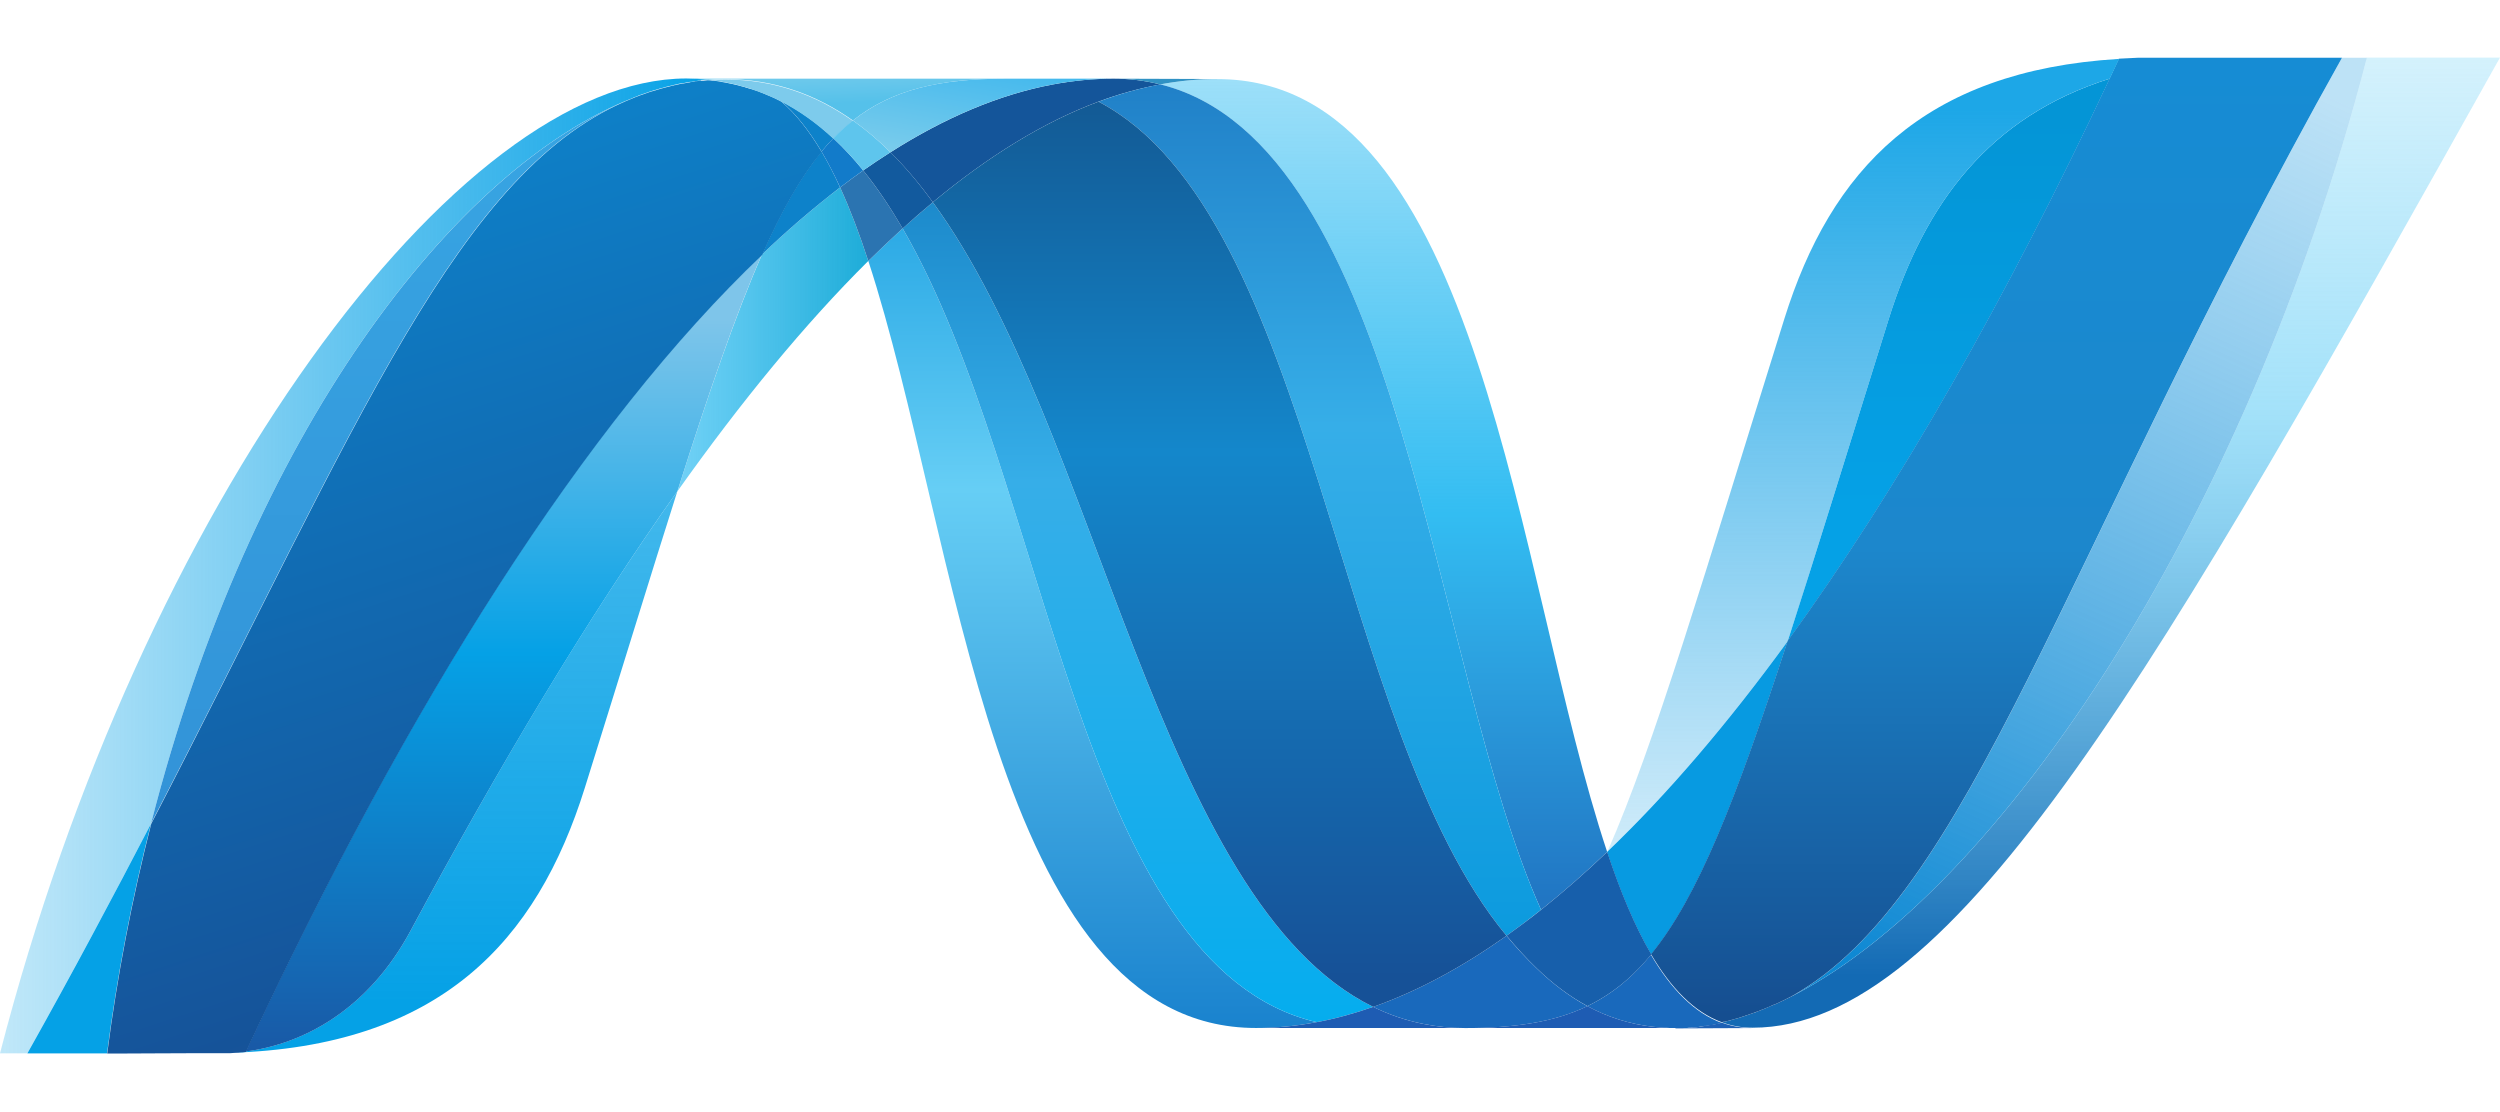
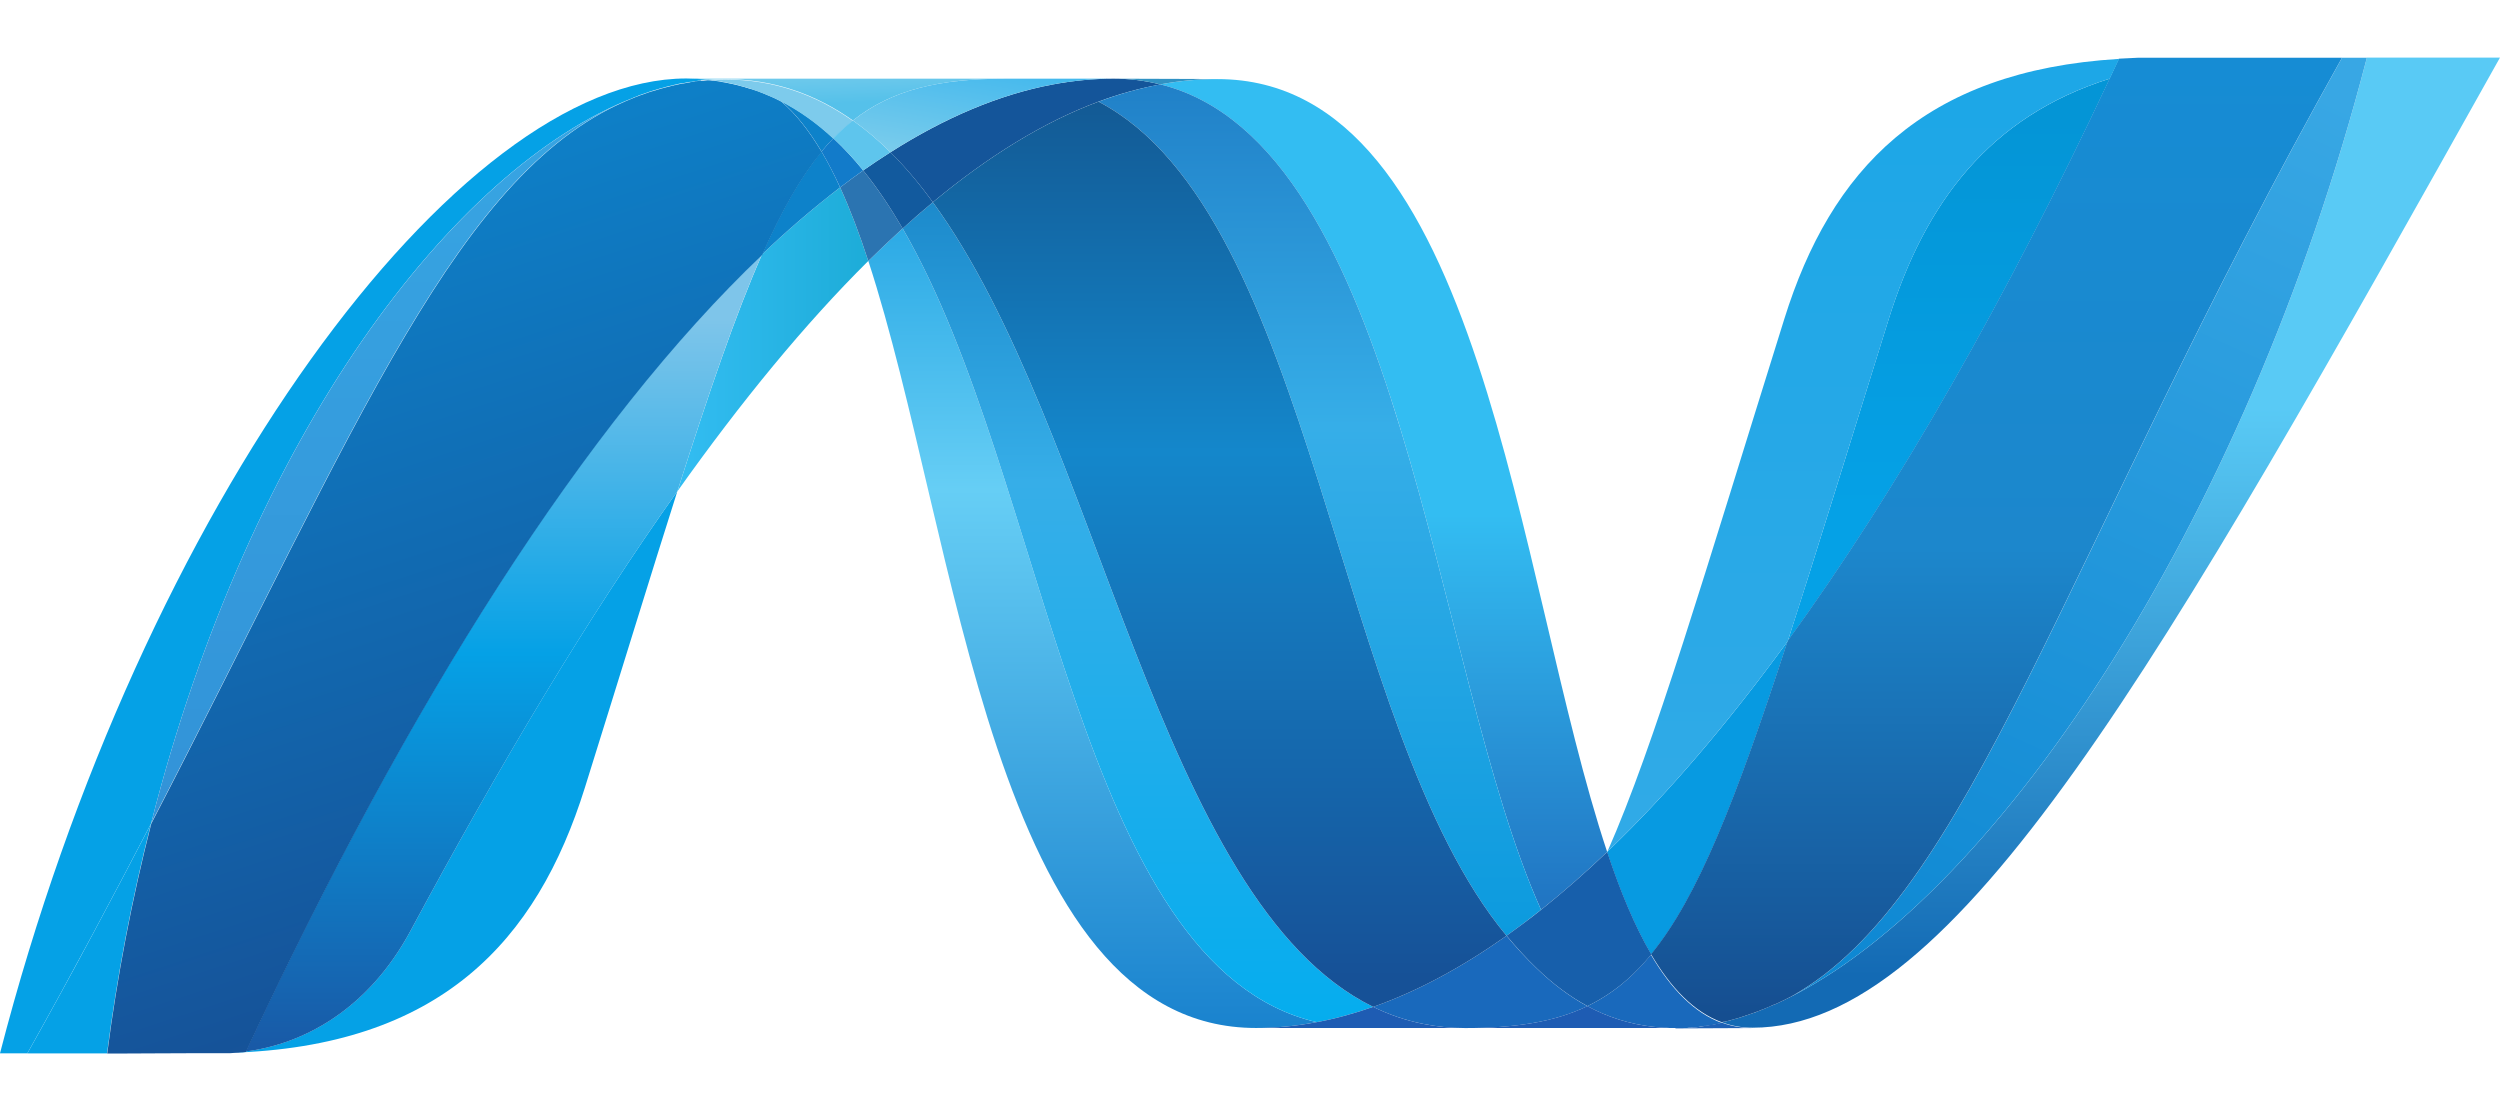
<svg xmlns="http://www.w3.org/2000/svg" width="36" height="16" viewBox="0 0 36 16" fill="none">
  <path d="M12.504 3.758C13.801 7.726 14.292 14.803 18.086 14.803C18.375 14.803 18.667 14.775 18.96 14.719C15.511 13.915 15.102 6.915 12.998 3.289C12.83 3.442 12.665 3.599 12.503 3.758" fill="url(#paint0_linear)" />
  <path d="M12.998 3.289C15.102 6.915 15.511 13.915 18.96 14.719C19.231 14.67 19.502 14.594 19.774 14.499C16.679 12.983 15.823 6.185 13.433 2.912C13.286 3.035 13.14 3.161 12.998 3.289" fill="url(#paint1_linear)" />
  <path d="M16.03 1.133C15.742 1.133 15.449 1.162 15.156 1.217C14.388 1.362 13.608 1.693 12.822 2.193C13.037 2.405 13.241 2.647 13.433 2.912C14.233 2.248 15.027 1.758 15.819 1.463C16.108 1.355 16.405 1.272 16.709 1.216C16.487 1.16 16.259 1.132 16.03 1.133Z" fill="#14559A" />
  <path d="M22.191 13.101C22.521 12.838 22.838 12.559 23.143 12.267C21.825 8.318 21.353 1.139 17.532 1.139C17.259 1.139 16.983 1.164 16.708 1.215C20.188 2.081 20.634 9.652 22.191 13.101" fill="url(#paint2_linear)" />
  <path d="M16.708 1.216C16.486 1.16 16.259 1.132 16.03 1.133L17.532 1.138C17.259 1.138 16.983 1.164 16.708 1.215" fill="#3092C4" />
  <path d="M22.124 13.94C21.975 13.798 21.833 13.642 21.694 13.475C21.051 13.93 20.411 14.275 19.774 14.499C20.001 14.611 20.242 14.693 20.49 14.743C20.691 14.784 20.895 14.804 21.099 14.804C21.813 14.804 22.378 14.719 22.858 14.489C22.594 14.346 22.351 14.16 22.124 13.94Z" fill="#1969BC" />
  <path d="M15.819 1.464C18.936 3.094 19.206 10.477 21.694 13.475C21.863 13.355 22.029 13.23 22.191 13.101C20.634 9.652 20.188 2.08 16.709 1.215C16.405 1.272 16.108 1.356 15.819 1.464Z" fill="url(#paint3_linear)" />
  <path d="M13.433 2.912C15.823 6.184 16.679 12.982 19.774 14.499C20.411 14.275 21.051 13.93 21.694 13.475C19.206 10.477 18.936 3.094 15.819 1.464C15.027 1.758 14.233 2.248 13.433 2.912" fill="url(#paint4_linear)" />
  <path d="M10.974 3.663C10.6 4.51 10.217 5.623 9.754 7.076C10.674 5.78 11.591 4.663 12.503 3.758C12.378 3.372 12.243 3.016 12.098 2.699C11.706 3 11.331 3.322 10.974 3.663" fill="url(#paint5_linear)" />
  <path d="M12.43 2.454C12.318 2.534 12.207 2.615 12.098 2.699C12.243 3.016 12.378 3.372 12.503 3.758C12.665 3.599 12.83 3.443 12.998 3.289C12.821 2.986 12.633 2.706 12.43 2.454Z" fill="#2B74B1" />
  <path d="M12.822 2.193C12.689 2.277 12.559 2.364 12.43 2.454C12.633 2.705 12.821 2.986 12.998 3.29C13.14 3.16 13.286 3.034 13.433 2.912C13.241 2.647 13.037 2.404 12.822 2.192" fill="#125A9E" />
  <path d="M34.083 0.831C32.32 7.63 28.638 13.09 25.551 14.467H25.545C25.489 14.492 25.433 14.516 25.379 14.538C25.371 14.543 25.364 14.543 25.358 14.546C25.342 14.553 25.327 14.558 25.311 14.564C25.303 14.569 25.296 14.57 25.289 14.573C25.263 14.582 25.238 14.59 25.212 14.6C25.201 14.605 25.191 14.608 25.18 14.611C25.168 14.616 25.155 14.62 25.142 14.624C25.131 14.628 25.119 14.632 25.105 14.637C25.094 14.641 25.082 14.643 25.072 14.648C25.05 14.654 25.029 14.66 25.006 14.668C24.997 14.668 24.988 14.673 24.979 14.675C24.965 14.68 24.949 14.683 24.934 14.687C24.923 14.692 24.915 14.694 24.904 14.696C24.888 14.7 24.871 14.705 24.855 14.708L24.796 14.721C24.937 14.773 25.087 14.8 25.238 14.799C28.165 14.799 31.116 9.553 36 0.829H34.082L34.083 0.831Z" fill="url(#paint6_linear)" />
  <path d="M9.119 1.409C9.121 1.409 9.123 1.404 9.124 1.404C9.126 1.404 9.13 1.404 9.131 1.4H9.135C9.151 1.394 9.166 1.388 9.182 1.382C9.186 1.382 9.189 1.382 9.192 1.377C9.196 1.377 9.2 1.372 9.204 1.372C9.221 1.366 9.238 1.36 9.255 1.354H9.257C9.296 1.342 9.332 1.328 9.37 1.314C9.375 1.314 9.38 1.31 9.386 1.31C9.402 1.305 9.418 1.299 9.435 1.296C9.442 1.291 9.45 1.291 9.457 1.289C9.473 1.284 9.49 1.278 9.505 1.274C9.512 1.274 9.518 1.27 9.524 1.269C9.577 1.254 9.631 1.24 9.685 1.228C9.692 1.228 9.698 1.223 9.707 1.222C9.722 1.218 9.737 1.215 9.754 1.213C9.76 1.209 9.769 1.209 9.777 1.206C9.792 1.202 9.807 1.201 9.824 1.197H9.835C9.868 1.191 9.901 1.185 9.933 1.179H9.953C9.968 1.175 9.982 1.174 9.998 1.171C10.006 1.171 10.015 1.167 10.023 1.167C10.038 1.167 10.052 1.162 10.067 1.16C10.074 1.16 10.082 1.16 10.091 1.156C10.125 1.151 10.16 1.149 10.196 1.146C10.092 1.136 9.988 1.131 9.884 1.13C6.588 1.13 2.046 7.247 0 15.168H0.394C1.049 14 1.637 12.896 2.175 11.859C3.608 6.248 6.526 2.422 9.119 1.408" fill="url(#paint7_linear)" />
  <path d="M10.974 3.663C11.331 3.321 11.706 3 12.097 2.699C12.018 2.522 11.928 2.349 11.83 2.182C11.528 2.548 11.253 3.03 10.974 3.663Z" fill="#0D82CA" />
  <path d="M11.245 1.455C11.46 1.636 11.653 1.884 11.83 2.182C11.886 2.114 11.942 2.051 12 1.992C11.755 1.763 11.491 1.575 11.204 1.434C11.215 1.44 11.227 1.446 11.239 1.451C11.239 1.451 11.243 1.455 11.245 1.455" fill="#0D82CA" />
  <path d="M2.175 11.859C5.181 6.067 6.605 2.401 9.119 1.409C6.527 2.423 3.608 6.249 2.175 11.859" fill="url(#paint8_linear)" />
  <path d="M12 1.991C11.941 2.051 11.886 2.113 11.83 2.182C11.928 2.349 12.018 2.522 12.098 2.699C12.207 2.615 12.318 2.534 12.43 2.454C12.297 2.29 12.154 2.135 12 1.991Z" fill="#127BCA" />
  <path d="M3.539 15.142C3.521 15.147 3.502 15.147 3.485 15.149H3.475C3.459 15.149 3.443 15.154 3.428 15.154H3.421C3.383 15.158 3.346 15.158 3.31 15.161H3.299C6.341 15.076 7.731 13.553 8.422 11.343C8.946 9.668 9.377 8.258 9.754 7.074C8.48 8.867 7.2 11.005 5.913 13.4C5.292 14.555 4.349 15.037 3.539 15.14" fill="url(#paint9_linear)" />
  <path d="M3.54 15.141C4.349 15.038 5.293 14.556 5.913 13.401C7.2 11.007 8.481 8.868 9.754 7.075C10.217 5.621 10.599 4.508 10.974 3.661C8.437 6.077 5.889 10.093 3.539 15.14" fill="url(#paint10_linear)" />
  <path d="M2.175 11.86C1.637 12.896 1.049 14.001 0.394 15.169H1.541C1.686 14.054 1.897 12.949 2.175 11.86" fill="#05A1E6" />
  <path d="M10.09 1.159C10.081 1.159 10.074 1.163 10.066 1.163C10.052 1.168 10.038 1.168 10.023 1.169C10.015 1.169 10.006 1.169 9.998 1.174C9.982 1.178 9.968 1.179 9.952 1.182C9.946 1.182 9.939 1.182 9.933 1.186C9.9 1.192 9.867 1.198 9.835 1.203H9.824C9.807 1.208 9.792 1.211 9.777 1.213C9.768 1.217 9.76 1.217 9.753 1.219C9.737 1.224 9.722 1.226 9.706 1.228C9.698 1.233 9.692 1.233 9.684 1.233C9.631 1.246 9.577 1.26 9.524 1.275C9.518 1.275 9.512 1.28 9.505 1.281C9.489 1.285 9.473 1.29 9.456 1.295C9.449 1.3 9.441 1.3 9.434 1.302C9.418 1.306 9.402 1.311 9.386 1.316C9.38 1.316 9.375 1.32 9.369 1.32C9.332 1.334 9.295 1.348 9.257 1.36C9.241 1.365 9.224 1.371 9.206 1.377C9.199 1.382 9.193 1.383 9.185 1.386C9.169 1.391 9.152 1.398 9.137 1.404C9.132 1.408 9.126 1.409 9.122 1.411C6.608 2.404 5.184 6.069 2.178 11.862C1.9 12.951 1.688 14.056 1.544 15.171H1.705C2.158 15.171 2.286 15.166 2.808 15.166H3.313C3.349 15.162 3.386 15.162 3.424 15.159H3.431C3.446 15.159 3.462 15.154 3.477 15.154H3.488C3.505 15.154 3.524 15.149 3.542 15.148C5.892 10.1 8.44 6.084 10.977 3.669C11.256 3.036 11.531 2.554 11.832 2.188C11.656 1.891 11.464 1.642 11.248 1.461C11.248 1.461 11.242 1.461 11.242 1.456C11.23 1.451 11.218 1.445 11.206 1.439C11.194 1.433 11.183 1.428 11.171 1.421C11.159 1.416 11.147 1.411 11.136 1.405C11.121 1.4 11.109 1.393 11.095 1.387C11.084 1.383 11.075 1.378 11.064 1.374C11.041 1.365 11.019 1.356 10.997 1.346C10.987 1.341 10.978 1.339 10.969 1.335C10.952 1.329 10.935 1.322 10.919 1.315C10.911 1.311 10.902 1.31 10.892 1.306C10.869 1.298 10.845 1.29 10.823 1.283H10.818C10.791 1.274 10.765 1.267 10.738 1.26C10.731 1.255 10.726 1.255 10.72 1.254C10.696 1.248 10.675 1.242 10.653 1.236C10.647 1.236 10.642 1.231 10.637 1.231C10.582 1.217 10.526 1.205 10.47 1.194C10.464 1.194 10.458 1.19 10.452 1.19C10.428 1.185 10.404 1.181 10.38 1.178C10.374 1.174 10.371 1.174 10.366 1.174C10.337 1.169 10.309 1.165 10.28 1.162H10.265C10.242 1.158 10.22 1.157 10.199 1.155C10.162 1.16 10.128 1.162 10.093 1.165" fill="url(#paint11_linear)" />
  <path d="M27.197 4.595C26.619 6.447 26.15 7.976 25.743 9.233C27.33 7.049 28.893 4.302 30.381 1.132C28.645 1.677 27.719 2.926 27.197 4.595Z" fill="url(#paint12_linear)" />
  <path d="M25.793 14.351C25.712 14.392 25.631 14.431 25.551 14.467C28.638 13.09 32.32 7.629 34.083 0.831H33.726C29.676 8.066 28.373 12.909 25.793 14.351Z" fill="url(#paint13_linear)" />
  <path d="M23.777 13.743C24.449 12.924 24.996 11.53 25.743 9.233C24.881 10.417 24.014 11.434 23.146 12.264C23.146 12.268 23.146 12.268 23.142 12.271C23.331 12.838 23.539 13.339 23.776 13.743" fill="#079AE1" />
  <path d="M23.777 13.743C23.549 14.022 23.307 14.235 23.038 14.392C22.978 14.427 22.919 14.459 22.858 14.489C23.15 14.647 23.47 14.747 23.8 14.785C23.851 14.79 23.901 14.795 23.954 14.799H23.963C23.987 14.799 24.012 14.799 24.037 14.803H24.289C24.298 14.803 24.307 14.803 24.317 14.799C24.335 14.799 24.354 14.799 24.372 14.794H24.4C24.419 14.794 24.439 14.79 24.46 14.788H24.464C24.471 14.788 24.477 14.783 24.483 14.783C24.504 14.778 24.527 14.777 24.547 14.773H24.566C24.59 14.769 24.614 14.766 24.639 14.761H24.65C24.699 14.752 24.746 14.743 24.794 14.731C24.396 14.585 24.062 14.241 23.775 13.751" fill="#1969BC" />
  <path d="M18.086 14.803C18.375 14.803 18.667 14.775 18.96 14.719C19.231 14.67 19.502 14.594 19.774 14.499C20.001 14.611 20.242 14.693 20.489 14.743C20.69 14.784 20.895 14.804 21.1 14.803H18.086Z" fill="#1E5CB3" />
  <path d="M21.1 14.803C21.813 14.803 22.378 14.719 22.858 14.488C23.15 14.647 23.47 14.747 23.8 14.785C23.851 14.79 23.901 14.795 23.954 14.799H23.963C23.987 14.799 24.012 14.799 24.037 14.803H24.124H21.098H21.1V14.803Z" fill="#1E5CB3" />
  <path d="M24.126 14.803H24.291C24.3 14.803 24.31 14.803 24.319 14.799C24.337 14.799 24.356 14.799 24.375 14.794H24.403C24.422 14.794 24.442 14.79 24.462 14.788H24.467C24.473 14.788 24.479 14.783 24.485 14.783C24.507 14.779 24.529 14.777 24.549 14.773C24.557 14.773 24.562 14.773 24.57 14.769C24.593 14.764 24.618 14.762 24.642 14.757H24.654C24.702 14.748 24.75 14.739 24.797 14.727C24.939 14.779 25.088 14.805 25.239 14.804L24.127 14.809L24.126 14.803Z" fill="#1D60B5" />
  <path d="M23.144 12.271V12.267C22.839 12.559 22.522 12.837 22.192 13.101C22.03 13.23 21.864 13.354 21.695 13.474C21.834 13.641 21.976 13.797 22.125 13.94C22.352 14.16 22.595 14.345 22.859 14.488C22.92 14.458 22.98 14.426 23.038 14.392C23.308 14.234 23.55 14.022 23.779 13.743C23.542 13.339 23.334 12.838 23.145 12.271" fill="#175FAB" />
  <path d="M32.595 0.831H30.797C30.7 0.835 30.605 0.839 30.512 0.845C30.468 0.939 30.423 1.034 30.379 1.129C28.891 4.299 27.328 7.046 25.741 9.23C24.994 11.526 24.447 12.92 23.775 13.74C24.062 14.229 24.396 14.574 24.794 14.72C24.805 14.715 24.815 14.715 24.825 14.713H24.831C24.838 14.713 24.846 14.708 24.853 14.708C24.869 14.704 24.887 14.701 24.903 14.696C24.913 14.691 24.922 14.691 24.933 14.687C24.948 14.683 24.963 14.68 24.977 14.676C24.987 14.671 24.996 14.67 25.005 14.668C25.028 14.66 25.049 14.655 25.071 14.648C25.081 14.643 25.093 14.639 25.104 14.637C25.117 14.632 25.13 14.629 25.141 14.623C25.154 14.619 25.168 14.616 25.179 14.611C25.19 14.607 25.201 14.604 25.21 14.6C25.237 14.591 25.262 14.583 25.288 14.572C25.295 14.572 25.302 14.566 25.31 14.565C25.325 14.558 25.341 14.553 25.357 14.546C25.363 14.541 25.37 14.541 25.377 14.539C25.432 14.516 25.488 14.493 25.544 14.467H25.55C25.631 14.431 25.712 14.392 25.791 14.351C28.372 12.91 29.674 8.066 33.725 0.831H32.593L32.595 0.831H32.595Z" fill="url(#paint14_linear)" />
  <path d="M10.196 1.149C10.202 1.149 10.208 1.149 10.214 1.153C10.23 1.153 10.246 1.153 10.261 1.158H10.277C10.305 1.163 10.334 1.166 10.363 1.17C10.368 1.17 10.373 1.17 10.377 1.174C10.401 1.179 10.425 1.183 10.449 1.186C10.455 1.186 10.461 1.191 10.467 1.191C10.523 1.202 10.58 1.214 10.634 1.228C10.639 1.228 10.645 1.233 10.649 1.233C10.672 1.238 10.693 1.245 10.716 1.251C10.723 1.251 10.728 1.256 10.735 1.257C10.762 1.264 10.787 1.271 10.814 1.28C10.815 1.28 10.817 1.28 10.82 1.284C10.843 1.291 10.866 1.3 10.889 1.308C10.899 1.312 10.907 1.314 10.916 1.317C10.932 1.324 10.95 1.331 10.966 1.337C10.975 1.337 10.984 1.344 10.994 1.347C11.016 1.357 11.038 1.365 11.06 1.375C11.072 1.379 11.082 1.385 11.093 1.389C11.105 1.395 11.119 1.401 11.133 1.406C11.144 1.411 11.157 1.417 11.168 1.422C11.18 1.429 11.192 1.434 11.203 1.44C11.49 1.582 11.755 1.77 12 1.998C12.088 1.906 12.182 1.82 12.282 1.742C11.747 1.362 11.14 1.145 10.44 1.145C10.359 1.145 10.278 1.15 10.196 1.156" fill="#7DCBEC" />
  <path d="M12 1.991C12.154 2.135 12.297 2.29 12.43 2.454C12.558 2.364 12.689 2.277 12.822 2.193C12.655 2.025 12.475 1.872 12.282 1.735C12.182 1.813 12.087 1.899 12 1.991" fill="#5EC5ED" />
  <path d="M10.196 1.149C10.278 1.142 10.359 1.139 10.44 1.139C11.14 1.139 11.746 1.355 12.282 1.735C12.847 1.289 13.53 1.133 14.479 1.133H9.884C9.99 1.133 10.094 1.14 10.196 1.149Z" fill="url(#paint15_linear)" />
  <path d="M14.479 1.133C13.53 1.133 12.847 1.289 12.282 1.735C12.475 1.872 12.655 2.025 12.822 2.193C13.609 1.692 14.388 1.361 15.156 1.217C15.444 1.162 15.737 1.134 16.03 1.133H14.479Z" fill="url(#paint16_linear)" />
  <path d="M25.743 9.234C26.151 7.976 26.618 6.448 27.198 4.595C27.72 2.925 28.645 1.677 30.381 1.132C30.427 1.039 30.47 0.942 30.515 0.848C27.684 1.018 26.361 2.458 25.695 4.59C24.531 8.312 23.826 10.726 23.147 12.263C24.014 11.434 24.881 10.416 25.743 9.234Z" fill="url(#paint17_linear)" />
  <defs>
    <linearGradient id="paint0_linear" x1="15.731" y1="1.042" x2="15.731" y2="18.215" gradientUnits="userSpaceOnUse">
      <stop stop-color="#0994DC" />
      <stop offset="0.35" stop-color="#66CEF5" />
      <stop offset="0.846" stop-color="#127BCA" />
      <stop offset="1" stop-color="#127BCA" />
    </linearGradient>
    <linearGradient id="paint1_linear" x1="16.386" y1="0.608" x2="16.386" y2="18.217" gradientUnits="userSpaceOnUse">
      <stop stop-color="#0E76BC" />
      <stop offset="0.36" stop-color="#36AEE8" />
      <stop offset="0.846" stop-color="#00ADEF" />
      <stop offset="1" stop-color="#00ADEF" />
    </linearGradient>
    <linearGradient id="paint2_linear" x1="19.925" y1="14.408" x2="19.925" y2="0.396" gradientUnits="userSpaceOnUse">
      <stop stop-color="#1C63B7" />
      <stop offset="0.5" stop-color="#33BDF2" />
-       <stop offset="1" stop-color="#33BDF2" stop-opacity="0.42" />
+       <stop offset="1" stop-color="#33BDF2" stopOpacity="0.42" />
    </linearGradient>
    <linearGradient id="paint3_linear" x1="19.005" y1="-1.177" x2="19.005" y2="17.107" gradientUnits="userSpaceOnUse">
      <stop stop-color="#166AB8" />
      <stop offset="0.4" stop-color="#36AEE8" />
      <stop offset="0.846" stop-color="#0798DD" />
      <stop offset="1" stop-color="#0798DD" />
    </linearGradient>
    <linearGradient id="paint4_linear" x1="17.563" y1="-1.081" x2="17.563" y2="18.361" gradientUnits="userSpaceOnUse">
      <stop stop-color="#124379" />
      <stop offset="0.39" stop-color="#1487CB" />
      <stop offset="0.78" stop-color="#165197" />
      <stop offset="1" stop-color="#165197" />
    </linearGradient>
    <linearGradient id="paint5_linear" x1="9.754" y1="4.888" x2="12.503" y2="4.888" gradientUnits="userSpaceOnUse">
-       <stop stop-color="#33BDF2" stop-opacity="0.698" />
+       <stop stop-color="#33BDF2" stopOpacity="0.698" />
      <stop offset="1" stop-color="#1DACD8" />
    </linearGradient>
    <linearGradient id="paint6_linear" x1="30.399" y1="14.056" x2="30.399" y2="0.407" gradientUnits="userSpaceOnUse">
      <stop stop-color="#136AB4" />
-       <stop offset="0.6" stop-color="#59CAF5" stop-opacity="0.549" />
-       <stop offset="1" stop-color="#59CAF5" stop-opacity="0.235" />
+       <stop offset="0.6" stop-color="#59CAF5" stopOpacity="0.549" />
+       <stop offset="1" stop-color="#59CAF5" stopOpacity="0.235" />
    </linearGradient>
    <linearGradient id="paint7_linear" x1="-0" y1="8.149" x2="10.196" y2="8.149" gradientUnits="userSpaceOnUse">
-       <stop stop-color="#05A1E6" stop-opacity="0.247" />
+       <stop stop-color="#05A1E6" stopOpacity="0.247" />
      <stop offset="1" stop-color="#05A1E6" />
    </linearGradient>
    <linearGradient id="paint8_linear" x1="5.647" y1="14.4" x2="5.647" y2="0.424" gradientUnits="userSpaceOnUse">
      <stop stop-color="#318ED5" />
      <stop offset="1" stop-color="#38A7E4" />
    </linearGradient>
    <linearGradient id="paint9_linear" x1="6.526" y1="14.449" x2="6.526" y2="0.864" gradientUnits="userSpaceOnUse">
      <stop stop-color="#05A1E6" />
-       <stop offset="1" stop-color="#05A1E6" stop-opacity="0.549" />
+       <stop offset="1" stop-color="#05A1E6" stopOpacity="0.549" />
    </linearGradient>
    <linearGradient id="paint10_linear" x1="7.257" y1="15.142" x2="7.257" y2="3.662" gradientUnits="userSpaceOnUse">
      <stop stop-color="#1959A6" />
      <stop offset="0.5" stop-color="#05A1E6" />
      <stop offset="0.918" stop-color="#7EC5EA" />
      <stop offset="1" stop-color="#7EC5EA" />
    </linearGradient>
    <linearGradient id="paint11_linear" x1="7.697" y1="14.409" x2="3.805" y2="2.517" gradientUnits="userSpaceOnUse">
      <stop stop-color="#165096" />
      <stop offset="1" stop-color="#0D82CA" />
    </linearGradient>
    <linearGradient id="paint12_linear" x1="28.062" y1="7.37" x2="28.062" y2="0.865" gradientUnits="userSpaceOnUse">
      <stop stop-color="#05A1E6" />
      <stop offset="0.874" stop-color="#0495D6" />
      <stop offset="1" stop-color="#0495D6" />
    </linearGradient>
    <linearGradient id="paint13_linear" x1="31.119" y1="0.263" x2="25.057" y2="13.724" gradientUnits="userSpaceOnUse">
-       <stop stop-color="#38A7E4" stop-opacity="0.329" />
+       <stop stop-color="#38A7E4" stopOpacity="0.329" />
      <stop offset="0.962" stop-color="#0E88D3" />
      <stop offset="1" stop-color="#0E88D3" />
    </linearGradient>
    <linearGradient id="paint14_linear" x1="28.752" y1="0.79" x2="28.752" y2="14.981" gradientUnits="userSpaceOnUse">
      <stop stop-color="#168CD4" />
      <stop offset="0.5" stop-color="#1C87CC" />
      <stop offset="1" stop-color="#154B8D" />
    </linearGradient>
    <linearGradient id="paint15_linear" x1="10.65" y1="0.498" x2="10.712" y2="1.987" gradientUnits="userSpaceOnUse">
      <stop stop-color="#97D6EE" />
      <stop offset="0.703" stop-color="#55C1EA" />
      <stop offset="1" stop-color="#55C1EA" />
    </linearGradient>
    <linearGradient id="paint16_linear" x1="12.54" y1="2.126" x2="12.818" y2="0.549" gradientUnits="userSpaceOnUse">
      <stop stop-color="#7ACCEC" />
      <stop offset="1" stop-color="#3FB7ED" />
    </linearGradient>
    <linearGradient id="paint17_linear" x1="26.83" y1="1.574" x2="26.83" y2="15.455" gradientUnits="userSpaceOnUse">
      <stop stop-color="#1DA7E7" />
-       <stop offset="1" stop-color="#37ABE7" stop-opacity="0" />
+       <stop offset="1" stop-color="#37ABE7" stopOpacity="0" />
    </linearGradient>
  </defs>
</svg>
